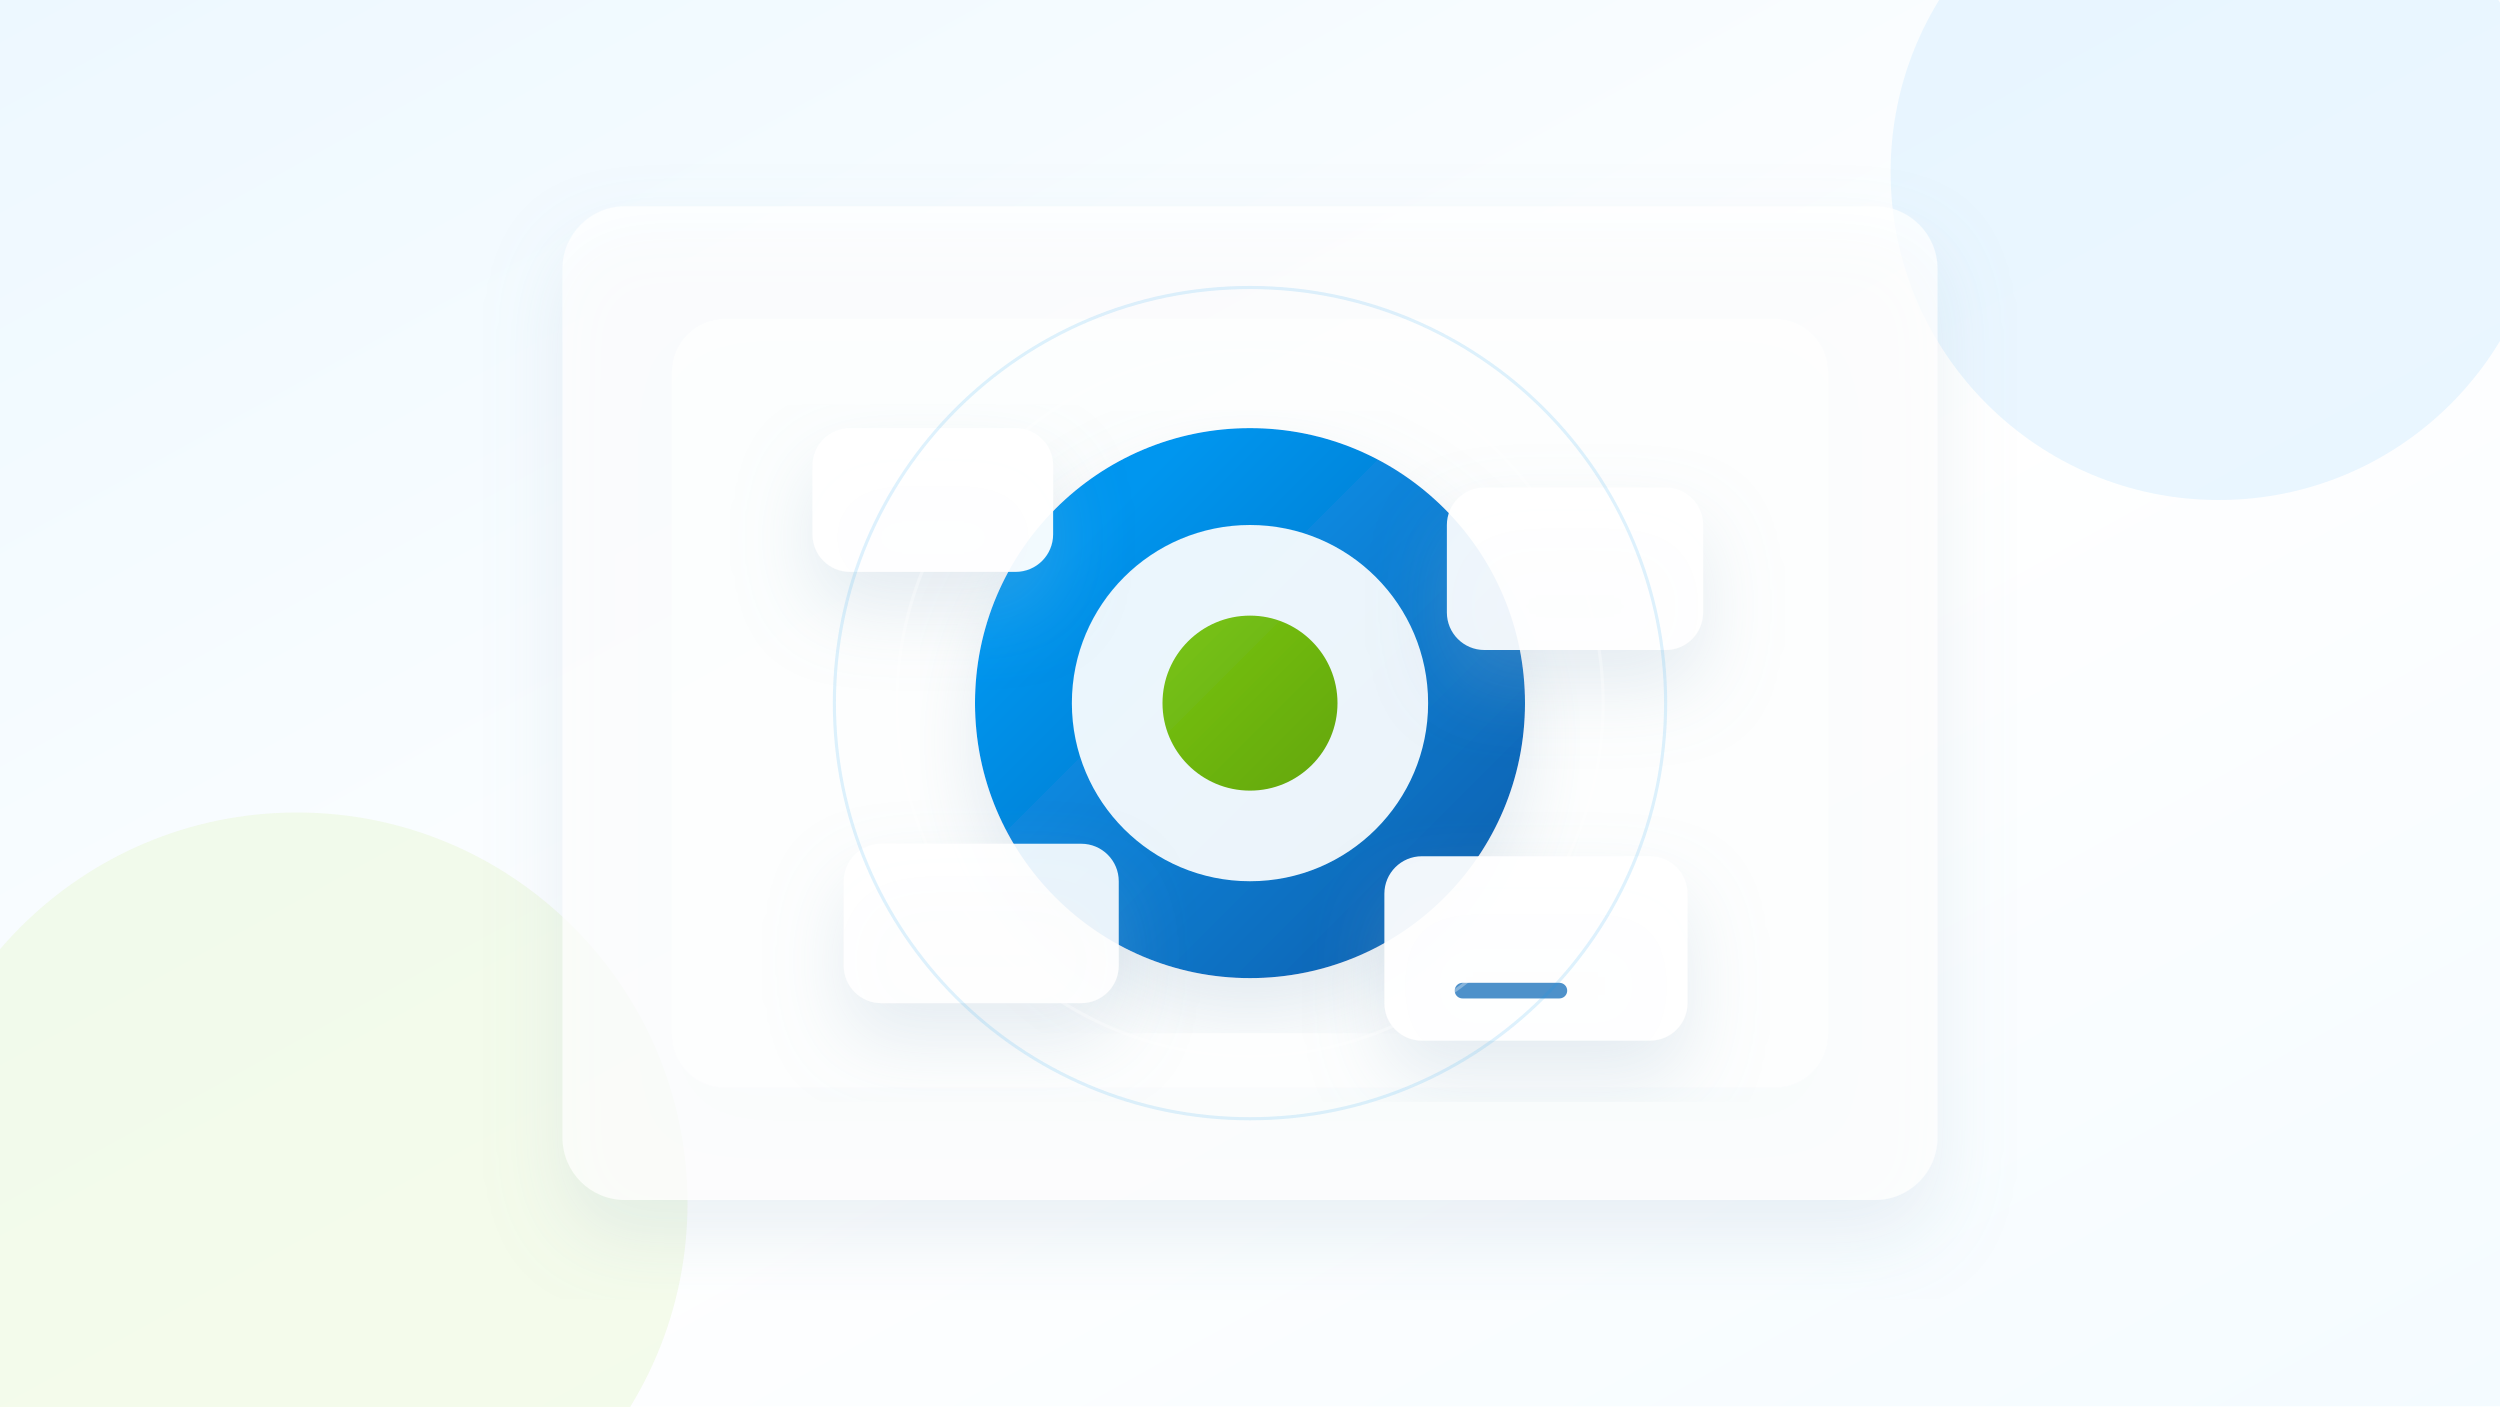
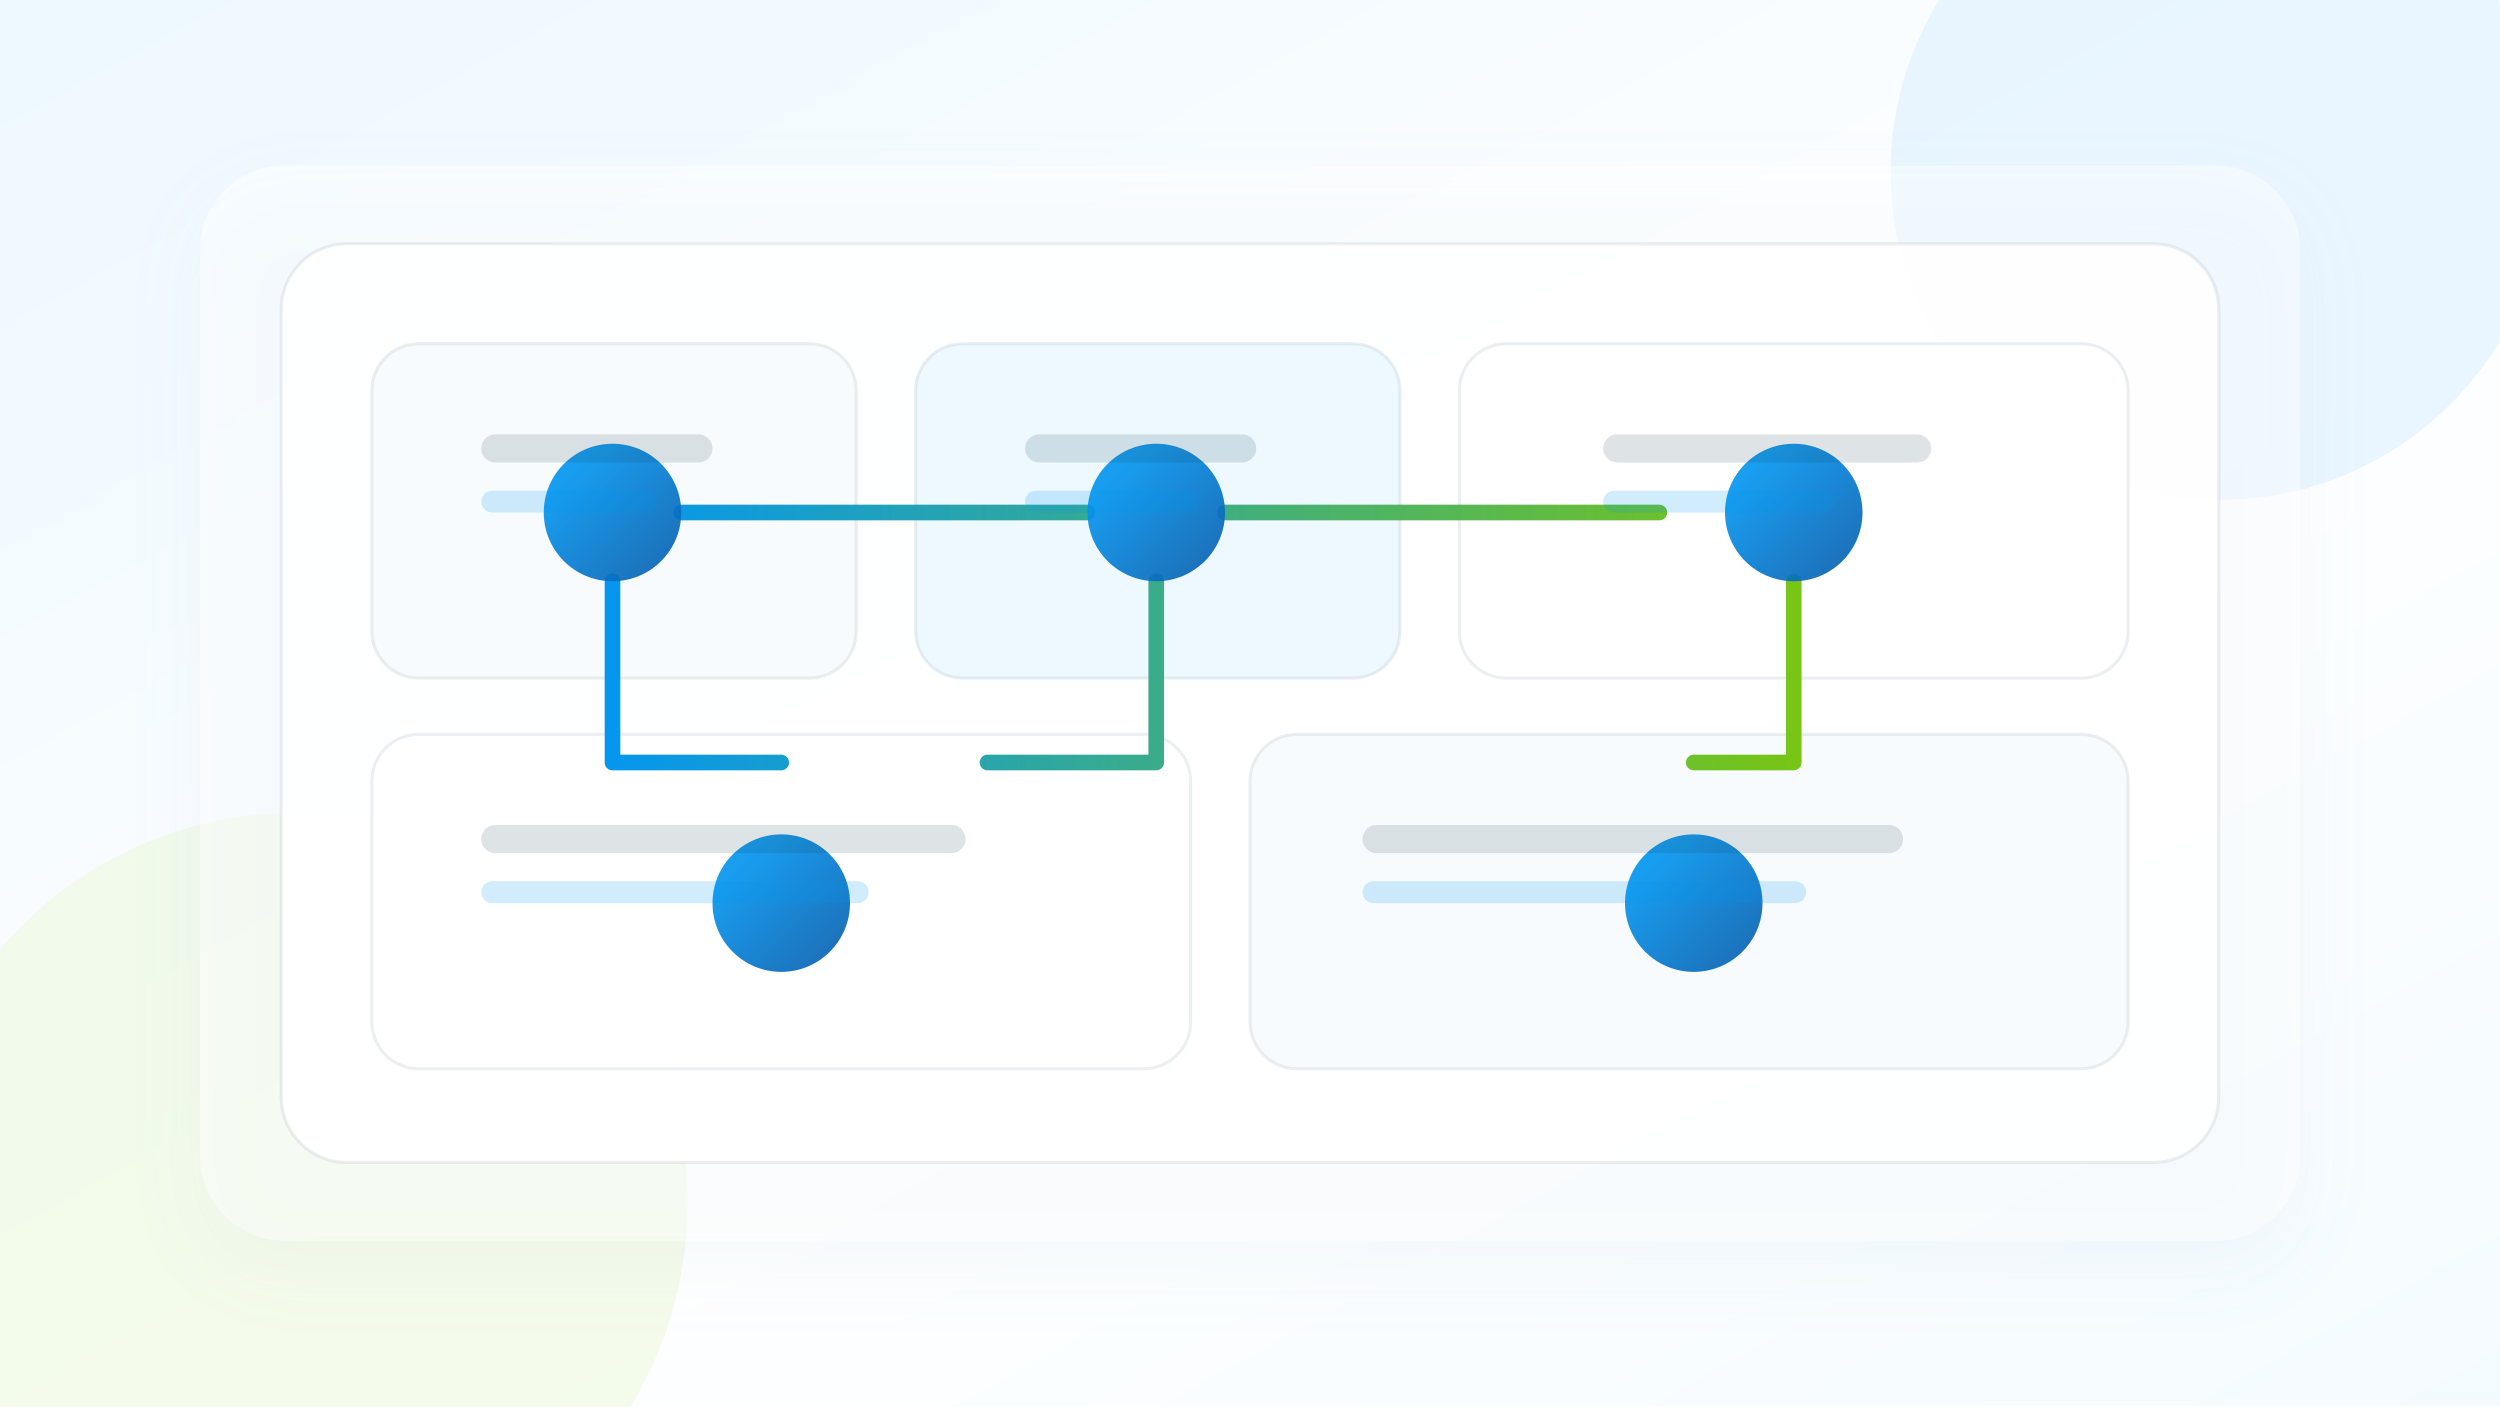
<svg xmlns="http://www.w3.org/2000/svg" width="1600" height="900" viewBox="0 0 1600 900" role="img" aria-hidden="true">
  <defs>
    <linearGradient id="bg" x1="0%" y1="0%" x2="100%" y2="100%">
      <stop offset="0%" stop-color="#edf8ff" />
      <stop offset="55%" stop-color="#ffffff" />
      <stop offset="100%" stop-color="#f4fbff" />
    </linearGradient>
-     <linearGradient id="panelGlow" x1="0%" y1="0%" x2="100%" y2="100%">
-       <stop offset="0%" stop-color="rgba(255,255,255,0.92)" />
-       <stop offset="100%" stop-color="rgba(255,255,255,0.58)" />
-     </linearGradient>
-     <linearGradient id="blueOrb" x1="20%" y1="20%" x2="85%" y2="85%">
+     <linearGradient id="primaryOrb" x1="20%" y1="20%" x2="85%" y2="85%">
      <stop offset="0%" stop-color="#0596ef" />
      <stop offset="100%" stop-color="#0a66b6" />
    </linearGradient>
-     <linearGradient id="accent" x1="0%" y1="0%" x2="100%" y2="100%">
+     <linearGradient id="accentOrb" x1="0%" y1="0%" x2="100%" y2="100%">
      <stop offset="0%" stop-color="#78c515" />
      <stop offset="100%" stop-color="#63a60b" />
    </linearGradient>
    <linearGradient id="line" x1="0%" y1="0%" x2="100%" y2="0%">
      <stop offset="0%" stop-color="#0596ef" />
      <stop offset="100%" stop-color="#78c515" />
    </linearGradient>
-     <filter id="shadow" x="-10%" y="-10%" width="120%" height="120%">
-       <feDropShadow dx="0" dy="24" stdDeviation="24" flood-color="#98b7cc" flood-opacity="0.25" />
+     <filter id="shadowSoft" x="-10%" y="-10%" width="120%" height="120%">
+       <feDropShadow dx="0" dy="18" stdDeviation="22" flood-color="#98b7cc" flood-opacity="0.18" />
    </filter>
  </defs>
  <rect width="1600" height="900" fill="url(#bg)" />
  <g opacity="0.55">
    <circle cx="1420" cy="110" r="210" fill="#d8efff" />
    <circle cx="190" cy="770" r="250" fill="#ebf7da" />
  </g>
-   <g filter="url(#shadow)">
-     <rect x="360" y="132" width="880" height="636" rx="40" fill="rgba(255,255,255,0.74)" />
-     <rect x="430" y="204" width="740" height="492" rx="34" fill="rgba(255,255,255,0.58)" />
+   <g filter="url(#shadowSoft)">
+     <rect x="128" y="106" width="1344" height="688" rx="54" fill="rgba(255,255,255,0.42)" />
  </g>
-   <g filter="url(#shadow)">
-     <circle cx="800" cy="450" r="176" fill="url(#blueOrb)" />
-     <circle cx="800" cy="450" r="114" fill="rgba(255,255,255,0.92)" />
-     <circle cx="800" cy="450" r="56" fill="url(#accent)" />
-   </g>
-   <g filter="url(#shadow)">
-     <rect x="520" y="274" width="154" height="92" rx="24" fill="rgba(255,255,255,0.94)" />
-     <rect x="926" y="312" width="164" height="104" rx="24" fill="rgba(255,255,255,0.92)" />
-     <rect x="540" y="540" width="176" height="102" rx="24" fill="rgba(255,255,255,0.9)" />
-     <rect x="886" y="548" width="194" height="118" rx="24" fill="rgba(255,255,255,0.94)" />
-   </g>
-   <g fill="none" stroke-linecap="round">
-     <path d="M574 320 H628" stroke="url(#line)" stroke-width="12" />
-     <path d="M954 364 H1036" stroke="url(#line)" stroke-width="12" />
-     <path d="M572 592 H650" stroke="url(#line)" stroke-width="12" />
-     <path d="M924 598 H1022" stroke="url(#line)" stroke-width="12" />
-     <path d="M936 634 H998" stroke="#0a66b6" stroke-width="10" opacity="0.72" />
-   </g>
-   <g opacity="0.7">
-     <circle cx="800" cy="450" r="226" fill="none" stroke="rgba(255,255,255,0.46)" stroke-width="2" />
-     <circle cx="800" cy="450" r="266" fill="none" stroke="rgba(5,150,239,0.18)" stroke-width="2" />
-   </g>
+   <rect x="180" y="156" width="1240" height="588" rx="42" fill="rgba(255,255,255,0.92)" stroke="rgba(17,52,76,0.08)" stroke-width="2" />
+   <rect x="238" y="220" width="310" height="214" rx="30" fill="rgba(247,251,253,0.96)" stroke="rgba(17,52,76,0.08)" stroke-width="2" />
+   <rect x="586" y="220" width="310" height="214" rx="30" fill="rgba(236,248,255,0.96)" stroke="rgba(17,52,76,0.08)" stroke-width="2" />
+   <rect x="934" y="220" width="428" height="214" rx="30" fill="rgba(255,255,255,0.98)" stroke="rgba(17,52,76,0.08)" stroke-width="2" />
+   <rect x="238" y="470" width="524" height="214" rx="30" fill="rgba(255,255,255,0.98)" stroke="rgba(17,52,76,0.08)" stroke-width="2" />
+   <rect x="800" y="470" width="562" height="214" rx="30" fill="rgba(247,251,253,0.96)" stroke="rgba(17,52,76,0.08)" stroke-width="2" />
+   <path d="M436 328h260M784 328h278M392 372v116h108M740 372v116h-108M1148 372v116h-64" fill="none" stroke="url(#line)" stroke-width="10" stroke-linecap="round" stroke-linejoin="round" />
+   <circle cx="392" cy="328" r="44" fill="url(#primaryOrb)" opacity="0.92" />
+   <circle cx="740" cy="328" r="44" fill="url(#primaryOrb)" opacity="0.92" />
+   <circle cx="1148" cy="328" r="44" fill="url(#primaryOrb)" opacity="0.92" />
+   <circle cx="500" cy="578" r="44" fill="url(#primaryOrb)" opacity="0.92" />
+   <circle cx="1084" cy="578" r="44" fill="url(#primaryOrb)" opacity="0.92" />
+   <rect x="308" y="278" width="148" height="18" rx="9" fill="rgba(17,52,76,0.14)" />
+   <rect x="308" y="314" width="112" height="14" rx="7" fill="rgba(5,150,239,0.18)" />
+   <rect x="656" y="278" width="148" height="18" rx="9" fill="rgba(17,52,76,0.14)" />
+   <rect x="656" y="314" width="112" height="14" rx="7" fill="rgba(5,150,239,0.18)" />
+   <rect x="1026" y="278" width="210" height="18" rx="9" fill="rgba(17,52,76,0.14)" />
+   <rect x="1026" y="314" width="148" height="14" rx="7" fill="rgba(5,150,239,0.18)" />
+   <rect x="308" y="528" width="310" height="18" rx="9" fill="rgba(17,52,76,0.14)" />
+   <rect x="308" y="564" width="248" height="14" rx="7" fill="rgba(5,150,239,0.18)" />
+   <rect x="872" y="528" width="346" height="18" rx="9" fill="rgba(17,52,76,0.14)" />
+   <rect x="872" y="564" width="284" height="14" rx="7" fill="rgba(5,150,239,0.18)" />
</svg>
